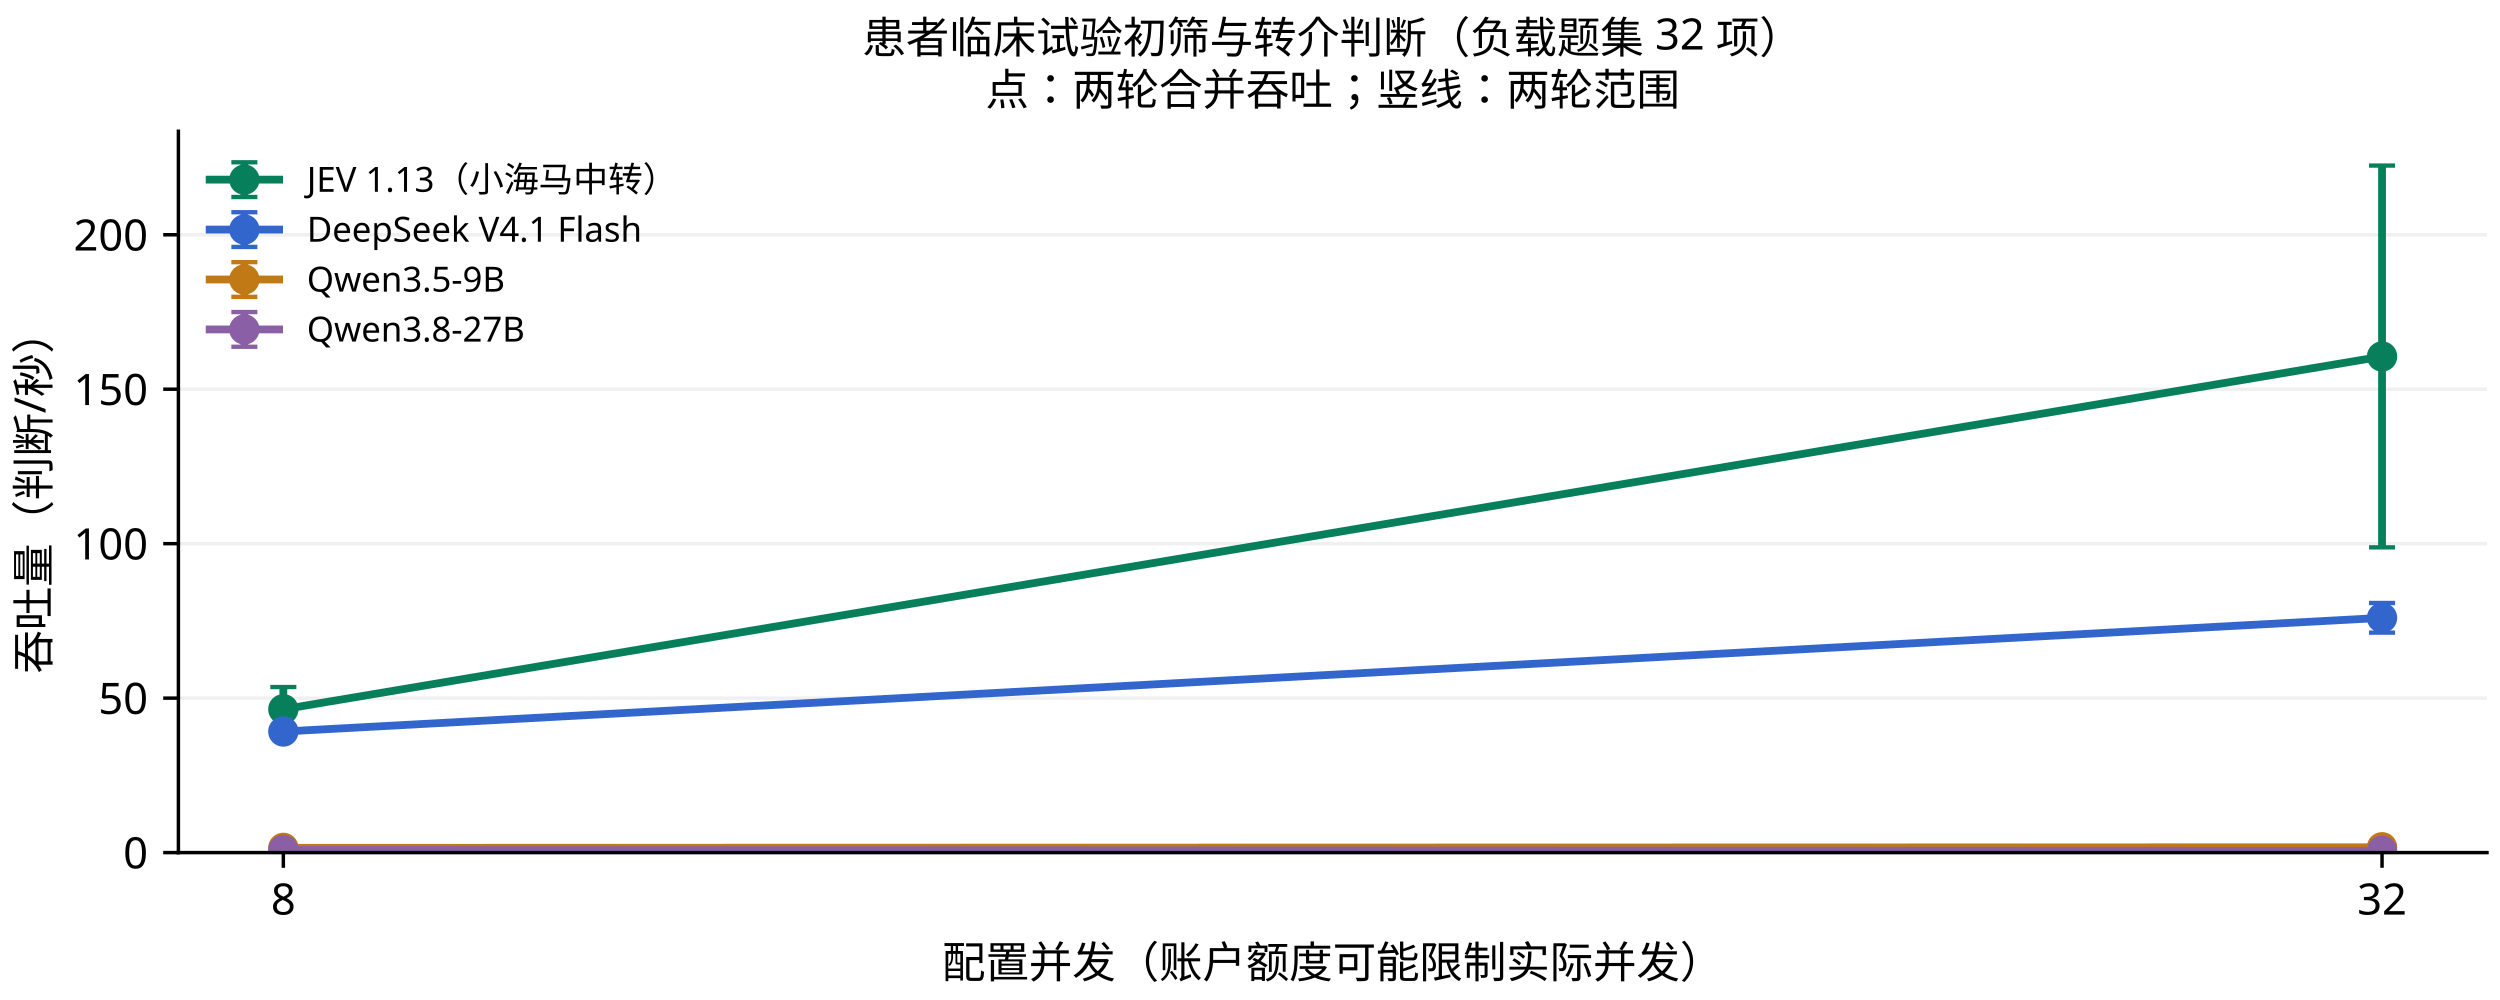
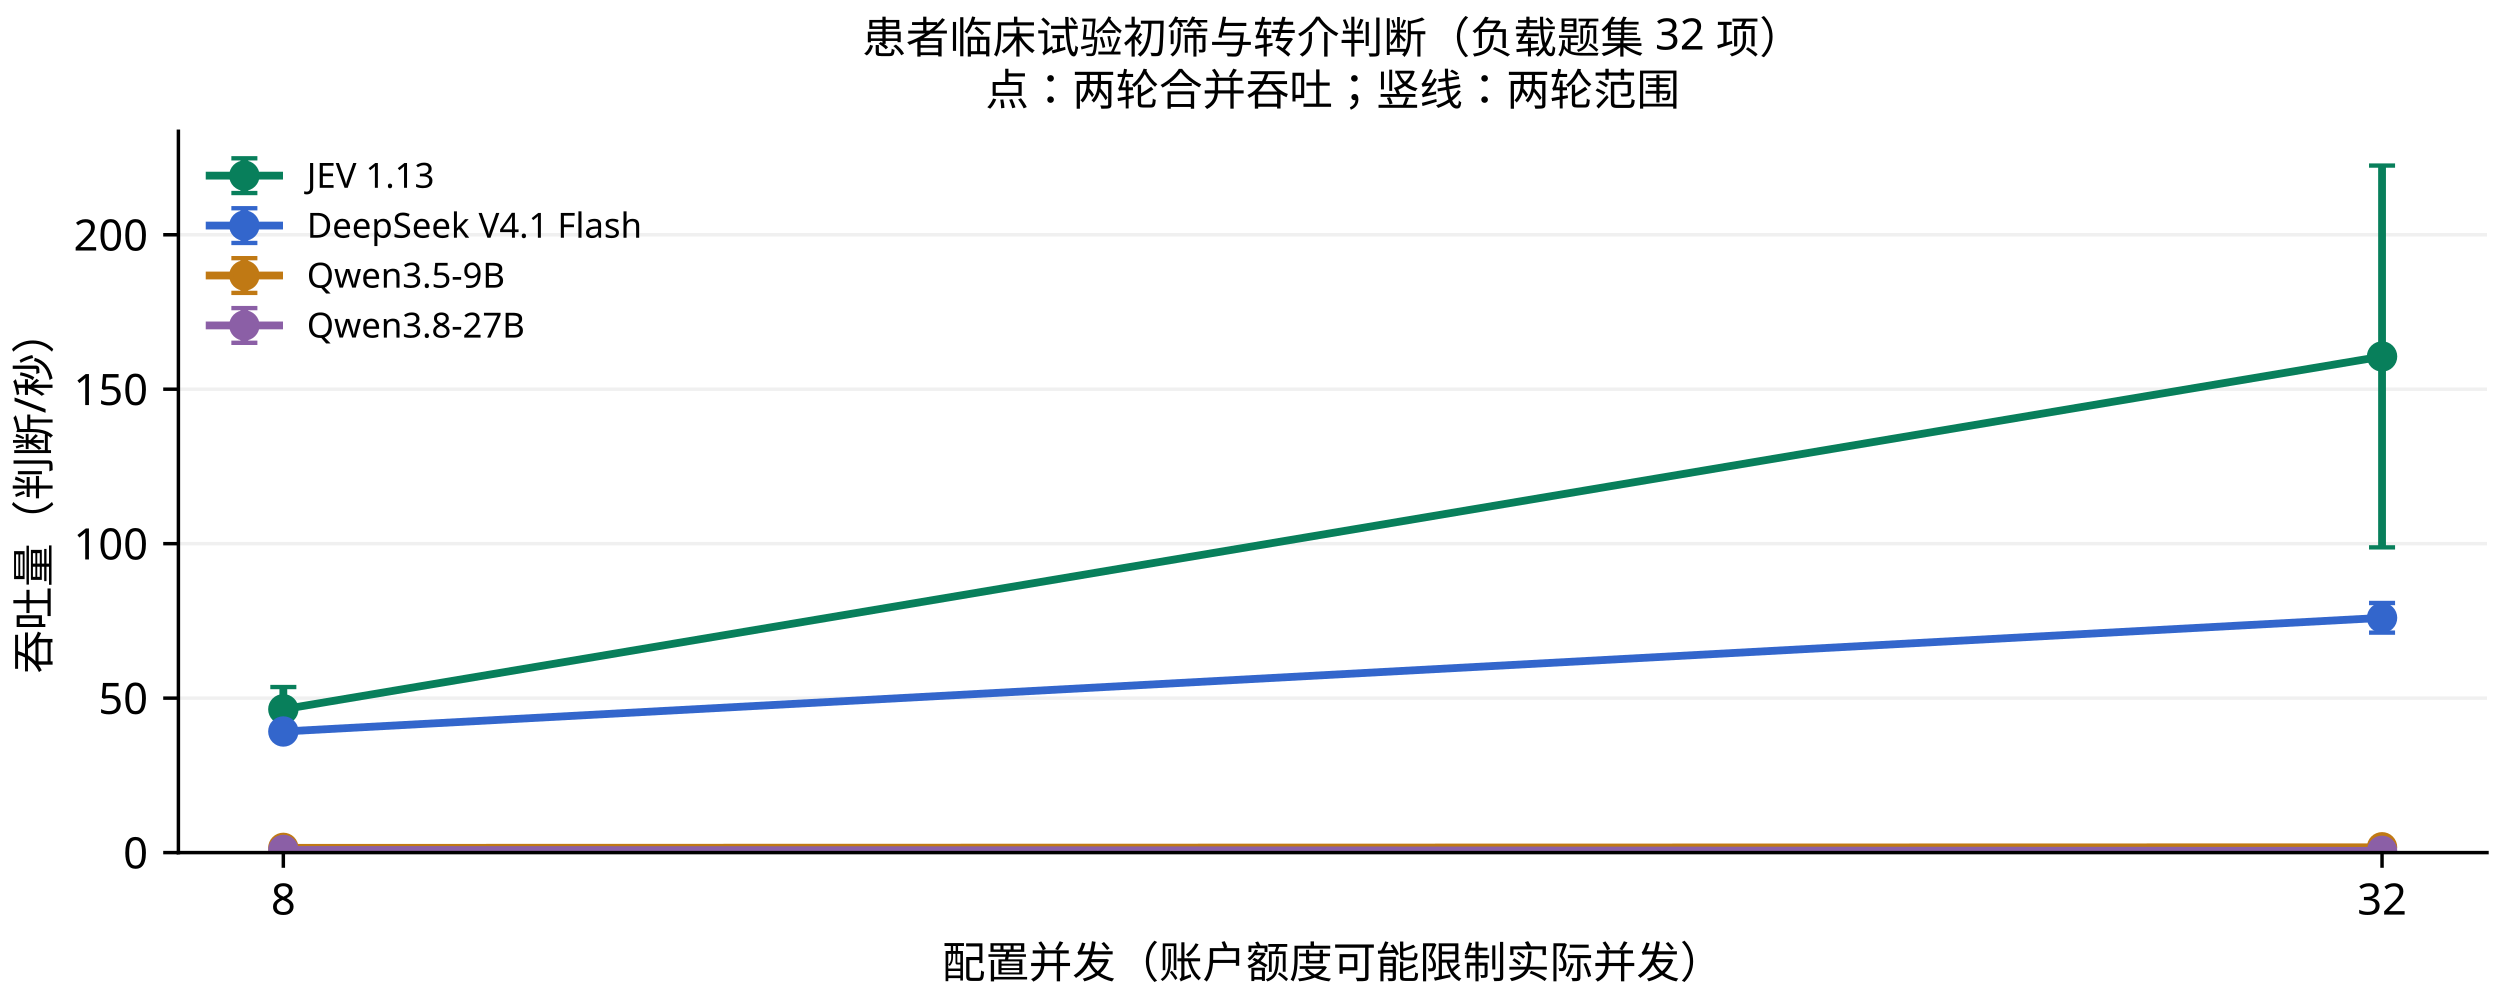
<svg xmlns="http://www.w3.org/2000/svg" xmlns:xlink="http://www.w3.org/1999/xlink" width="576pt" height="230.4pt" viewBox="0 0 576 230.4" version="1.1">
  <defs>
    <style type="text/css">*{stroke-linejoin: round; stroke-linecap: butt}</style>
  </defs>
  <g id="figure_1">
    <g id="patch_1">
      <path d="M 0 230.4 L 576 230.4 L 576 0 L 0 0 z " style="fill: #ffffff" />
    </g>
    <g id="axes_1">
      <g id="patch_2">
        <path d="M 41.103 196.439 L 573 196.439 L 573 30.247 L 41.103 30.247 z " style="fill: #ffffff" />
      </g>
      <g id="matplotlib.axis_1">
        <g id="xtick_1">
          <g id="line2d_1">
            <defs>
-               <path id="m5ec4941f05" d="M 0 0 L 0 3.5 " style="stroke: #000000; stroke-width: 0.8" />
+               <path id="m38e4e31b14" d="M 0 0 L 0 3.5 " style="stroke: #000000; stroke-width: 0.8" />
            </defs>
            <g>
-               <use xlink:href="#m5ec4941f05" x="65.28" y="196.439" style="stroke: #000000; stroke-width: 0.8" />
+               <use xlink:href="#m38e4e31b14" x="65.28" y="196.439" style="stroke: #000000; stroke-width: 0.8" />
            </g>
          </g>
          <g id="text_1">
            <text style="font-size: 10px; font-family: 'Arial Unicode MS'; text-anchor: middle" x="65.28" y="210.719" transform="rotate(-0 65.28047 210.7189)">8</text>
          </g>
        </g>
        <g id="xtick_2">
          <g id="line2d_2">
            <g>
-               <use xlink:href="#m5ec4941f05" x="548.823" y="196.439" style="stroke: #000000; stroke-width: 0.8" />
+               <use xlink:href="#m38e4e31b14" x="548.823" y="196.439" style="stroke: #000000; stroke-width: 0.8" />
            </g>
          </g>
          <g id="text_2">
            <text style="font-size: 10px; font-family: 'Arial Unicode MS'; text-anchor: middle" x="548.823" y="210.719" transform="rotate(-0 548.8227 210.7189)">32</text>
          </g>
        </g>
        <g id="text_3">
          <text style="font-size: 10px; font-family: 'Arial Unicode MS'; text-anchor: middle" x="307.052" y="225.3" transform="rotate(-0 307.0516 225.2998)">配置并发（账户额度可能限制实际并发）</text>
        </g>
      </g>
      <g id="matplotlib.axis_2">
        <g id="ytick_1">
          <g id="line2d_3">
-             <path d="M 41.103 196.439 L 573 196.439 " clip-path="url(#p940bfd5592)" style="fill: none; stroke: #b0b0b0; stroke-opacity: 0.18; stroke-width: 0.8; stroke-linecap: square" />
+             <path d="M 41.103 196.439 L 573 196.439 " clip-path="url(#p6a7bad8253)" style="fill: none; stroke: #b0b0b0; stroke-opacity: 0.18; stroke-width: 0.8; stroke-linecap: square" />
          </g>
          <g id="line2d_4">
            <defs>
-               <path id="m8355555d3e" d="M 0 0 L -3.5 0 " style="stroke: #000000; stroke-width: 0.8" />
+               <path id="m25eadfd0e0" d="M 0 0 L -3.5 0 " style="stroke: #000000; stroke-width: 0.8" />
            </defs>
            <g>
-               <use xlink:href="#m8355555d3e" x="41.103" y="196.439" style="stroke: #000000; stroke-width: 0.8" />
+               <use xlink:href="#m25eadfd0e0" x="41.103" y="196.439" style="stroke: #000000; stroke-width: 0.8" />
            </g>
          </g>
          <g id="text_4">
            <text style="font-size: 10px; font-family: 'Arial Unicode MS'; text-anchor: end" x="34.103" y="200.079" transform="rotate(-0 34.10336 200.0788)">0</text>
          </g>
        </g>
        <g id="ytick_2">
          <g id="line2d_5">
-             <path d="M 41.103 160.852 L 573 160.852 " clip-path="url(#p940bfd5592)" style="fill: none; stroke: #b0b0b0; stroke-opacity: 0.18; stroke-width: 0.8; stroke-linecap: square" />
+             <path d="M 41.103 160.852 L 573 160.852 " clip-path="url(#p6a7bad8253)" style="fill: none; stroke: #b0b0b0; stroke-opacity: 0.18; stroke-width: 0.8; stroke-linecap: square" />
          </g>
          <g id="line2d_6">
            <g>
-               <use xlink:href="#m8355555d3e" x="41.103" y="160.852" style="stroke: #000000; stroke-width: 0.8" />
+               <use xlink:href="#m25eadfd0e0" x="41.103" y="160.852" style="stroke: #000000; stroke-width: 0.8" />
            </g>
          </g>
          <g id="text_5">
            <text style="font-size: 10px; font-family: 'Arial Unicode MS'; text-anchor: end" x="34.103" y="164.492" transform="rotate(-0 34.10336 164.4917)">50</text>
          </g>
        </g>
        <g id="ytick_3">
          <g id="line2d_7">
-             <path d="M 41.103 125.265 L 573 125.265 " clip-path="url(#p940bfd5592)" style="fill: none; stroke: #b0b0b0; stroke-opacity: 0.18; stroke-width: 0.8; stroke-linecap: square" />
+             <path d="M 41.103 125.265 L 573 125.265 " clip-path="url(#p6a7bad8253)" style="fill: none; stroke: #b0b0b0; stroke-opacity: 0.18; stroke-width: 0.8; stroke-linecap: square" />
          </g>
          <g id="line2d_8">
            <g>
-               <use xlink:href="#m8355555d3e" x="41.103" y="125.265" style="stroke: #000000; stroke-width: 0.8" />
+               <use xlink:href="#m25eadfd0e0" x="41.103" y="125.265" style="stroke: #000000; stroke-width: 0.8" />
            </g>
          </g>
          <g id="text_6">
            <text style="font-size: 10px; font-family: 'Arial Unicode MS'; text-anchor: end" x="34.103" y="128.905" transform="rotate(-0 34.10336 128.9047)">100</text>
          </g>
        </g>
        <g id="ytick_4">
          <g id="line2d_9">
-             <path d="M 41.103 89.677 L 573 89.677 " clip-path="url(#p940bfd5592)" style="fill: none; stroke: #b0b0b0; stroke-opacity: 0.18; stroke-width: 0.8; stroke-linecap: square" />
+             <path d="M 41.103 89.677 L 573 89.677 " clip-path="url(#p6a7bad8253)" style="fill: none; stroke: #b0b0b0; stroke-opacity: 0.18; stroke-width: 0.8; stroke-linecap: square" />
          </g>
          <g id="line2d_10">
            <g>
-               <use xlink:href="#m8355555d3e" x="41.103" y="89.677" style="stroke: #000000; stroke-width: 0.8" />
+               <use xlink:href="#m25eadfd0e0" x="41.103" y="89.677" style="stroke: #000000; stroke-width: 0.8" />
            </g>
          </g>
          <g id="text_7">
            <text style="font-size: 10px; font-family: 'Arial Unicode MS'; text-anchor: end" x="34.103" y="93.318" transform="rotate(-0 34.10336 93.31763)">150</text>
          </g>
        </g>
        <g id="ytick_5">
          <g id="line2d_11">
-             <path d="M 41.103 54.09 L 573 54.09 " clip-path="url(#p940bfd5592)" style="fill: none; stroke: #b0b0b0; stroke-opacity: 0.18; stroke-width: 0.8; stroke-linecap: square" />
+             <path d="M 41.103 54.09 L 573 54.09 " clip-path="url(#p6a7bad8253)" style="fill: none; stroke: #b0b0b0; stroke-opacity: 0.18; stroke-width: 0.8; stroke-linecap: square" />
          </g>
          <g id="line2d_12">
            <g>
-               <use xlink:href="#m8355555d3e" x="41.103" y="54.09" style="stroke: #000000; stroke-width: 0.8" />
+               <use xlink:href="#m25eadfd0e0" x="41.103" y="54.09" style="stroke: #000000; stroke-width: 0.8" />
            </g>
          </g>
          <g id="text_8">
            <text style="font-size: 10px; font-family: 'Arial Unicode MS'; text-anchor: end" x="34.103" y="57.731" transform="rotate(-0 34.10336 57.73059)">200</text>
          </g>
        </g>
        <g id="text_9">
          <text style="font-size: 10px; font-family: 'Arial Unicode MS'; text-anchor: middle" x="11.321" y="113.343" transform="rotate(-90 11.32055 113.3426)">吞吐量（判断/秒）</text>
        </g>
      </g>
      <g id="LineCollection_1">
-         <path d="M 65.28 168.538 L 65.28 158.289 " clip-path="url(#p940bfd5592)" style="fill: none; stroke: #087f5b; stroke-width: 1.8" />
-         <path d="M 548.823 126.119 L 548.823 38.147 " clip-path="url(#p940bfd5592)" style="fill: none; stroke: #087f5b; stroke-width: 1.8" />
+         <path d="M 65.28 168.538 L 65.28 158.289 " clip-path="url(#p6a7bad8253)" style="fill: none; stroke: #087f5b; stroke-width: 1.8" />
+         <path d="M 548.823 126.119 L 548.823 38.147 " clip-path="url(#p6a7bad8253)" style="fill: none; stroke: #087f5b; stroke-width: 1.8" />
      </g>
      <g id="line2d_13">
        <defs>
-           <path id="m249eed8132" d="M 3 0 L -3 -0 " style="stroke: #087f5b" />
-         </defs>
-         <g clip-path="url(#p940bfd5592)">
-           <use xlink:href="#m249eed8132" x="65.28" y="168.538" style="fill: #087f5b; stroke: #087f5b" />
-           <use xlink:href="#m249eed8132" x="548.823" y="126.119" style="fill: #087f5b; stroke: #087f5b" />
+           <path id="m96396d639c" d="M 3 0 L -3 -0 " style="stroke: #087f5b" />
+         </defs>
+         <g clip-path="url(#p6a7bad8253)">
+           <use xlink:href="#m96396d639c" x="65.28" y="168.538" style="fill: #087f5b; stroke: #087f5b" />
+           <use xlink:href="#m96396d639c" x="548.823" y="126.119" style="fill: #087f5b; stroke: #087f5b" />
        </g>
      </g>
      <g id="line2d_14">
-         <g clip-path="url(#p940bfd5592)">
-           <use xlink:href="#m249eed8132" x="65.28" y="158.289" style="fill: #087f5b; stroke: #087f5b" />
-           <use xlink:href="#m249eed8132" x="548.823" y="38.147" style="fill: #087f5b; stroke: #087f5b" />
+         <g clip-path="url(#p6a7bad8253)">
+           <use xlink:href="#m96396d639c" x="65.28" y="158.289" style="fill: #087f5b; stroke: #087f5b" />
+           <use xlink:href="#m96396d639c" x="548.823" y="38.147" style="fill: #087f5b; stroke: #087f5b" />
        </g>
      </g>
      <g id="LineCollection_2">
-         <path d="M 65.28 169.677 L 65.28 167.4 " clip-path="url(#p940bfd5592)" style="fill: none; stroke: #3366cc; stroke-width: 1.8" />
-         <path d="M 548.823 145.763 L 548.823 138.93 " clip-path="url(#p940bfd5592)" style="fill: none; stroke: #3366cc; stroke-width: 1.8" />
+         <path d="M 65.28 169.677 L 65.28 167.4 " clip-path="url(#p6a7bad8253)" style="fill: none; stroke: #3366cc; stroke-width: 1.8" />
+         <path d="M 548.823 145.763 L 548.823 138.93 " clip-path="url(#p6a7bad8253)" style="fill: none; stroke: #3366cc; stroke-width: 1.8" />
      </g>
      <g id="line2d_15">
        <defs>
-           <path id="m346fdbc0b5" d="M 3 0 L -3 -0 " style="stroke: #3366cc" />
-         </defs>
-         <g clip-path="url(#p940bfd5592)">
-           <use xlink:href="#m346fdbc0b5" x="65.28" y="169.677" style="fill: #3366cc; stroke: #3366cc" />
-           <use xlink:href="#m346fdbc0b5" x="548.823" y="145.763" style="fill: #3366cc; stroke: #3366cc" />
+           <path id="mafd3fb1577" d="M 3 0 L -3 -0 " style="stroke: #3366cc" />
+         </defs>
+         <g clip-path="url(#p6a7bad8253)">
+           <use xlink:href="#mafd3fb1577" x="65.28" y="169.677" style="fill: #3366cc; stroke: #3366cc" />
+           <use xlink:href="#mafd3fb1577" x="548.823" y="145.763" style="fill: #3366cc; stroke: #3366cc" />
        </g>
      </g>
      <g id="line2d_16">
-         <g clip-path="url(#p940bfd5592)">
-           <use xlink:href="#m346fdbc0b5" x="65.28" y="167.4" style="fill: #3366cc; stroke: #3366cc" />
-           <use xlink:href="#m346fdbc0b5" x="548.823" y="138.93" style="fill: #3366cc; stroke: #3366cc" />
+         <g clip-path="url(#p6a7bad8253)">
+           <use xlink:href="#mafd3fb1577" x="65.28" y="167.4" style="fill: #3366cc; stroke: #3366cc" />
+           <use xlink:href="#mafd3fb1577" x="548.823" y="138.93" style="fill: #3366cc; stroke: #3366cc" />
        </g>
      </g>
      <g id="LineCollection_3">
-         <path d="M 65.28 195.348 L 65.28 195.348 " clip-path="url(#p940bfd5592)" style="fill: none; stroke: #c07914; stroke-width: 1.8" />
-         <path d="M 548.823 195.348 L 548.823 195.075 " clip-path="url(#p940bfd5592)" style="fill: none; stroke: #c07914; stroke-width: 1.8" />
+         <path d="M 65.28 195.348 L 65.28 195.348 " clip-path="url(#p6a7bad8253)" style="fill: none; stroke: #c07914; stroke-width: 1.8" />
+         <path d="M 548.823 195.348 L 548.823 195.075 " clip-path="url(#p6a7bad8253)" style="fill: none; stroke: #c07914; stroke-width: 1.8" />
      </g>
      <g id="line2d_17">
        <defs>
-           <path id="m9cd829b4e6" d="M 3 0 L -3 -0 " style="stroke: #c07914" />
-         </defs>
-         <g clip-path="url(#p940bfd5592)">
-           <use xlink:href="#m9cd829b4e6" x="65.28" y="195.348" style="fill: #c07914; stroke: #c07914" />
-           <use xlink:href="#m9cd829b4e6" x="548.823" y="195.348" style="fill: #c07914; stroke: #c07914" />
+           <path id="m3a7f14351f" d="M 3 0 L -3 -0 " style="stroke: #c07914" />
+         </defs>
+         <g clip-path="url(#p6a7bad8253)">
+           <use xlink:href="#m3a7f14351f" x="65.28" y="195.348" style="fill: #c07914; stroke: #c07914" />
+           <use xlink:href="#m3a7f14351f" x="548.823" y="195.348" style="fill: #c07914; stroke: #c07914" />
        </g>
      </g>
      <g id="line2d_18">
-         <g clip-path="url(#p940bfd5592)">
-           <use xlink:href="#m9cd829b4e6" x="65.28" y="195.348" style="fill: #c07914; stroke: #c07914" />
-           <use xlink:href="#m9cd829b4e6" x="548.823" y="195.075" style="fill: #c07914; stroke: #c07914" />
+         <g clip-path="url(#p6a7bad8253)">
+           <use xlink:href="#m3a7f14351f" x="65.28" y="195.348" style="fill: #c07914; stroke: #c07914" />
+           <use xlink:href="#m3a7f14351f" x="548.823" y="195.075" style="fill: #c07914; stroke: #c07914" />
        </g>
      </g>
      <g id="LineCollection_4">
-         <path d="M 65.28 195.893 L 65.28 195.757 " clip-path="url(#p940bfd5592)" style="fill: none; stroke: #8b5fa6; stroke-width: 1.8" />
-         <path d="M 548.823 196.166 L 548.823 195.893 " clip-path="url(#p940bfd5592)" style="fill: none; stroke: #8b5fa6; stroke-width: 1.8" />
+         <path d="M 65.28 195.893 L 65.28 195.757 " clip-path="url(#p6a7bad8253)" style="fill: none; stroke: #8b5fa6; stroke-width: 1.8" />
+         <path d="M 548.823 196.166 L 548.823 195.893 " clip-path="url(#p6a7bad8253)" style="fill: none; stroke: #8b5fa6; stroke-width: 1.8" />
      </g>
      <g id="line2d_19">
        <defs>
-           <path id="m264ada19ab" d="M 3 0 L -3 -0 " style="stroke: #8b5fa6" />
-         </defs>
-         <g clip-path="url(#p940bfd5592)">
-           <use xlink:href="#m264ada19ab" x="65.28" y="195.893" style="fill: #8b5fa6; stroke: #8b5fa6" />
-           <use xlink:href="#m264ada19ab" x="548.823" y="196.166" style="fill: #8b5fa6; stroke: #8b5fa6" />
+           <path id="md8a68aee15" d="M 3 0 L -3 -0 " style="stroke: #8b5fa6" />
+         </defs>
+         <g clip-path="url(#p6a7bad8253)">
+           <use xlink:href="#md8a68aee15" x="65.28" y="195.893" style="fill: #8b5fa6; stroke: #8b5fa6" />
+           <use xlink:href="#md8a68aee15" x="548.823" y="196.166" style="fill: #8b5fa6; stroke: #8b5fa6" />
        </g>
      </g>
      <g id="line2d_20">
-         <g clip-path="url(#p940bfd5592)">
-           <use xlink:href="#m264ada19ab" x="65.28" y="195.757" style="fill: #8b5fa6; stroke: #8b5fa6" />
-           <use xlink:href="#m264ada19ab" x="548.823" y="195.893" style="fill: #8b5fa6; stroke: #8b5fa6" />
+         <g clip-path="url(#p6a7bad8253)">
+           <use xlink:href="#md8a68aee15" x="65.28" y="195.757" style="fill: #8b5fa6; stroke: #8b5fa6" />
+           <use xlink:href="#md8a68aee15" x="548.823" y="195.893" style="fill: #8b5fa6; stroke: #8b5fa6" />
        </g>
      </g>
      <g id="line2d_21">
-         <path d="M 65.28 163.414 L 548.823 82.133 " clip-path="url(#p940bfd5592)" style="fill: none; stroke: #087f5b; stroke-width: 1.8; stroke-linecap: square" />
-         <defs>
-           <path id="mfe0a72125e" d="M 0 3 C 0.796 3 1.559 2.684 2.121 2.121 C 2.684 1.559 3 0.796 3 0 C 3 -0.796 2.684 -1.559 2.121 -2.121 C 1.559 -2.684 0.796 -3 0 -3 C -0.796 -3 -1.559 -2.684 -2.121 -2.121 C -2.684 -1.559 -3 -0.796 -3 0 C -3 0.796 -2.684 1.559 -2.121 2.121 C -1.559 2.684 -0.796 3 0 3 z " style="stroke: #087f5b" />
-         </defs>
-         <g clip-path="url(#p940bfd5592)">
-           <use xlink:href="#mfe0a72125e" x="65.28" y="163.414" style="fill: #087f5b; stroke: #087f5b" />
-           <use xlink:href="#mfe0a72125e" x="548.823" y="82.133" style="fill: #087f5b; stroke: #087f5b" />
+         <path d="M 65.28 163.414 L 548.823 82.133 " clip-path="url(#p6a7bad8253)" style="fill: none; stroke: #087f5b; stroke-width: 1.8; stroke-linecap: square" />
+         <defs>
+           <path id="mef5601f303" d="M 0 3 C 0.796 3 1.559 2.684 2.121 2.121 C 2.684 1.559 3 0.796 3 0 C 3 -0.796 2.684 -1.559 2.121 -2.121 C 1.559 -2.684 0.796 -3 0 -3 C -0.796 -3 -1.559 -2.684 -2.121 -2.121 C -2.684 -1.559 -3 -0.796 -3 0 C -3 0.796 -2.684 1.559 -2.121 2.121 C -1.559 2.684 -0.796 3 0 3 z " style="stroke: #087f5b" />
+         </defs>
+         <g clip-path="url(#p6a7bad8253)">
+           <use xlink:href="#mef5601f303" x="65.28" y="163.414" style="fill: #087f5b; stroke: #087f5b" />
+           <use xlink:href="#mef5601f303" x="548.823" y="82.133" style="fill: #087f5b; stroke: #087f5b" />
        </g>
      </g>
      <g id="line2d_22">
-         <path d="M 65.28 168.538 L 548.823 142.346 " clip-path="url(#p940bfd5592)" style="fill: none; stroke: #3366cc; stroke-width: 1.8; stroke-linecap: square" />
-         <defs>
-           <path id="m02147ba0c7" d="M 0 3 C 0.796 3 1.559 2.684 2.121 2.121 C 2.684 1.559 3 0.796 3 0 C 3 -0.796 2.684 -1.559 2.121 -2.121 C 1.559 -2.684 0.796 -3 0 -3 C -0.796 -3 -1.559 -2.684 -2.121 -2.121 C -2.684 -1.559 -3 -0.796 -3 0 C -3 0.796 -2.684 1.559 -2.121 2.121 C -1.559 2.684 -0.796 3 0 3 z " style="stroke: #3366cc" />
-         </defs>
-         <g clip-path="url(#p940bfd5592)">
-           <use xlink:href="#m02147ba0c7" x="65.28" y="168.538" style="fill: #3366cc; stroke: #3366cc" />
-           <use xlink:href="#m02147ba0c7" x="548.823" y="142.346" style="fill: #3366cc; stroke: #3366cc" />
+         <path d="M 65.28 168.538 L 548.823 142.346 " clip-path="url(#p6a7bad8253)" style="fill: none; stroke: #3366cc; stroke-width: 1.8; stroke-linecap: square" />
+         <defs>
+           <path id="m91a6666539" d="M 0 3 C 0.796 3 1.559 2.684 2.121 2.121 C 2.684 1.559 3 0.796 3 0 C 3 -0.796 2.684 -1.559 2.121 -2.121 C 1.559 -2.684 0.796 -3 0 -3 C -0.796 -3 -1.559 -2.684 -2.121 -2.121 C -2.684 -1.559 -3 -0.796 -3 0 C -3 0.796 -2.684 1.559 -2.121 2.121 C -1.559 2.684 -0.796 3 0 3 z " style="stroke: #3366cc" />
+         </defs>
+         <g clip-path="url(#p6a7bad8253)">
+           <use xlink:href="#m91a6666539" x="65.28" y="168.538" style="fill: #3366cc; stroke: #3366cc" />
+           <use xlink:href="#m91a6666539" x="548.823" y="142.346" style="fill: #3366cc; stroke: #3366cc" />
        </g>
      </g>
      <g id="line2d_23">
-         <path d="M 65.28 195.348 L 548.823 195.212 " clip-path="url(#p940bfd5592)" style="fill: none; stroke: #c07914; stroke-width: 1.8; stroke-linecap: square" />
-         <defs>
-           <path id="maedeef99a1" d="M 0 3 C 0.796 3 1.559 2.684 2.121 2.121 C 2.684 1.559 3 0.796 3 0 C 3 -0.796 2.684 -1.559 2.121 -2.121 C 1.559 -2.684 0.796 -3 0 -3 C -0.796 -3 -1.559 -2.684 -2.121 -2.121 C -2.684 -1.559 -3 -0.796 -3 0 C -3 0.796 -2.684 1.559 -2.121 2.121 C -1.559 2.684 -0.796 3 0 3 z " style="stroke: #c07914" />
-         </defs>
-         <g clip-path="url(#p940bfd5592)">
-           <use xlink:href="#maedeef99a1" x="65.28" y="195.348" style="fill: #c07914; stroke: #c07914" />
-           <use xlink:href="#maedeef99a1" x="548.823" y="195.212" style="fill: #c07914; stroke: #c07914" />
+         <path d="M 65.28 195.348 L 548.823 195.212 " clip-path="url(#p6a7bad8253)" style="fill: none; stroke: #c07914; stroke-width: 1.8; stroke-linecap: square" />
+         <defs>
+           <path id="ma373be18a4" d="M 0 3 C 0.796 3 1.559 2.684 2.121 2.121 C 2.684 1.559 3 0.796 3 0 C 3 -0.796 2.684 -1.559 2.121 -2.121 C 1.559 -2.684 0.796 -3 0 -3 C -0.796 -3 -1.559 -2.684 -2.121 -2.121 C -2.684 -1.559 -3 -0.796 -3 0 C -3 0.796 -2.684 1.559 -2.121 2.121 C -1.559 2.684 -0.796 3 0 3 z " style="stroke: #c07914" />
+         </defs>
+         <g clip-path="url(#p6a7bad8253)">
+           <use xlink:href="#ma373be18a4" x="65.28" y="195.348" style="fill: #c07914; stroke: #c07914" />
+           <use xlink:href="#ma373be18a4" x="548.823" y="195.212" style="fill: #c07914; stroke: #c07914" />
        </g>
      </g>
      <g id="line2d_24">
-         <path d="M 65.28 195.825 L 548.823 196.03 " clip-path="url(#p940bfd5592)" style="fill: none; stroke: #8b5fa6; stroke-width: 1.8; stroke-linecap: square" />
-         <defs>
-           <path id="md65796aab0" d="M 0 3 C 0.796 3 1.559 2.684 2.121 2.121 C 2.684 1.559 3 0.796 3 0 C 3 -0.796 2.684 -1.559 2.121 -2.121 C 1.559 -2.684 0.796 -3 0 -3 C -0.796 -3 -1.559 -2.684 -2.121 -2.121 C -2.684 -1.559 -3 -0.796 -3 0 C -3 0.796 -2.684 1.559 -2.121 2.121 C -1.559 2.684 -0.796 3 0 3 z " style="stroke: #8b5fa6" />
-         </defs>
-         <g clip-path="url(#p940bfd5592)">
-           <use xlink:href="#md65796aab0" x="65.28" y="195.825" style="fill: #8b5fa6; stroke: #8b5fa6" />
-           <use xlink:href="#md65796aab0" x="548.823" y="196.03" style="fill: #8b5fa6; stroke: #8b5fa6" />
+         <path d="M 65.28 195.825 L 548.823 196.03 " clip-path="url(#p6a7bad8253)" style="fill: none; stroke: #8b5fa6; stroke-width: 1.8; stroke-linecap: square" />
+         <defs>
+           <path id="m14580b576f" d="M 0 3 C 0.796 3 1.559 2.684 2.121 2.121 C 2.684 1.559 3 0.796 3 0 C 3 -0.796 2.684 -1.559 2.121 -2.121 C 1.559 -2.684 0.796 -3 0 -3 C -0.796 -3 -1.559 -2.684 -2.121 -2.121 C -2.684 -1.559 -3 -0.796 -3 0 C -3 0.796 -2.684 1.559 -2.121 2.121 C -1.559 2.684 -0.796 3 0 3 z " style="stroke: #8b5fa6" />
+         </defs>
+         <g clip-path="url(#p6a7bad8253)">
+           <use xlink:href="#m14580b576f" x="65.28" y="195.825" style="fill: #8b5fa6; stroke: #8b5fa6" />
+           <use xlink:href="#m14580b576f" x="548.823" y="196.03" style="fill: #8b5fa6; stroke: #8b5fa6" />
        </g>
      </g>
      <g id="patch_3">
        <path d="M 41.103 196.439 L 41.103 30.247 " style="fill: none; stroke: #000000; stroke-width: 0.8; stroke-linejoin: miter; stroke-linecap: square" />
      </g>
      <g id="patch_4">
        <path d="M 41.103 196.439 L 573 196.439 " style="fill: none; stroke: #000000; stroke-width: 0.8; stroke-linejoin: miter; stroke-linecap: square" />
      </g>
      <g id="text_10">
        <text style="font-size: 10px; font-family: 'Arial Unicode MS'" transform="translate(198.7125 12.23911)">患者临床试验初筛与转介判断（负载题集 32 项）</text>
        <text style="font-size: 10px; font-family: 'Arial Unicode MS'" transform="translate(227.0516 24.24653)">点：两轮合并吞吐；竖线：两轮范围</text>
      </g>
      <g id="legend_1">
        <g id="LineCollection_5">
-           <path d="M 56.303 45.389 L 56.303 37.389 " style="fill: none; stroke: #087f5b; stroke-width: 1.8" />
+           <path d="M 56.303 44.471 L 56.303 36.471 " style="fill: none; stroke: #087f5b; stroke-width: 1.8" />
        </g>
        <g id="line2d_25">
          <g>
-             <use xlink:href="#m249eed8132" x="56.303" y="45.389" style="fill: #087f5b; stroke: #087f5b" />
+             <use xlink:href="#m96396d639c" x="56.303" y="44.471" style="fill: #087f5b; stroke: #087f5b" />
          </g>
        </g>
        <g id="line2d_26">
          <g>
-             <use xlink:href="#m249eed8132" x="56.303" y="37.389" style="fill: #087f5b; stroke: #087f5b" />
+             <use xlink:href="#m96396d639c" x="56.303" y="36.471" style="fill: #087f5b; stroke: #087f5b" />
          </g>
        </g>
        <g id="line2d_27">
-           <path d="M 48.303 41.389 L 64.303 41.389 " style="fill: none; stroke: #087f5b; stroke-width: 1.8; stroke-linecap: square" />
+           <path d="M 48.303 40.471 L 64.303 40.471 " style="fill: none; stroke: #087f5b; stroke-width: 1.8; stroke-linecap: square" />
        </g>
        <g id="line2d_28">
          <g>
-             <use xlink:href="#mfe0a72125e" x="56.303" y="41.389" style="fill: #087f5b; stroke: #087f5b" />
+             <use xlink:href="#mef5601f303" x="56.303" y="40.471" style="fill: #087f5b; stroke: #087f5b" />
          </g>
        </g>
        <g id="text_11">
-           <text style="font-size: 8px; font-family: 'Arial Unicode MS'; text-anchor: start" x="70.703" y="44.189" transform="rotate(-0 70.70337 44.18903)">JEV 1.13（小海马中转）</text>
+           <text style="font-size: 8px; font-family: 'Arial Unicode MS'; text-anchor: start" x="70.703" y="43.271" transform="rotate(-0 70.70337 43.27075)">JEV 1.13</text>
        </g>
        <g id="LineCollection_6">
-           <path d="M 56.303 56.893 L 56.303 48.893 " style="fill: none; stroke: #3366cc; stroke-width: 1.8" />
+           <path d="M 56.303 55.975 L 56.303 47.975 " style="fill: none; stroke: #3366cc; stroke-width: 1.8" />
        </g>
        <g id="line2d_29">
          <g>
-             <use xlink:href="#m346fdbc0b5" x="56.303" y="56.893" style="fill: #3366cc; stroke: #3366cc" />
+             <use xlink:href="#mafd3fb1577" x="56.303" y="55.975" style="fill: #3366cc; stroke: #3366cc" />
          </g>
        </g>
        <g id="line2d_30">
          <g>
-             <use xlink:href="#m346fdbc0b5" x="56.303" y="48.893" style="fill: #3366cc; stroke: #3366cc" />
+             <use xlink:href="#mafd3fb1577" x="56.303" y="47.975" style="fill: #3366cc; stroke: #3366cc" />
          </g>
        </g>
        <g id="line2d_31">
-           <path d="M 48.303 52.893 L 64.303 52.893 " style="fill: none; stroke: #3366cc; stroke-width: 1.8; stroke-linecap: square" />
+           <path d="M 48.303 51.975 L 64.303 51.975 " style="fill: none; stroke: #3366cc; stroke-width: 1.8; stroke-linecap: square" />
        </g>
        <g id="line2d_32">
          <g>
-             <use xlink:href="#m02147ba0c7" x="56.303" y="52.893" style="fill: #3366cc; stroke: #3366cc" />
+             <use xlink:href="#m91a6666539" x="56.303" y="51.975" style="fill: #3366cc; stroke: #3366cc" />
          </g>
        </g>
        <g id="text_12">
-           <text style="font-size: 8px; font-family: 'Arial Unicode MS'; text-anchor: start" x="70.703" y="55.693" transform="rotate(-0 70.70337 55.69325)">DeepSeek V4.1 Flash</text>
+           <text style="font-size: 8px; font-family: 'Arial Unicode MS'; text-anchor: start" x="70.703" y="54.775" transform="rotate(-0 70.70337 54.77465)">DeepSeek V4.1 Flash</text>
        </g>
        <g id="LineCollection_7">
-           <path d="M 56.303 68.397 L 56.303 60.397 " style="fill: none; stroke: #c07914; stroke-width: 1.8" />
+           <path d="M 56.303 67.479 L 56.303 59.479 " style="fill: none; stroke: #c07914; stroke-width: 1.8" />
        </g>
        <g id="line2d_33">
          <g>
-             <use xlink:href="#m9cd829b4e6" x="56.303" y="68.397" style="fill: #c07914; stroke: #c07914" />
+             <use xlink:href="#m3a7f14351f" x="56.303" y="67.479" style="fill: #c07914; stroke: #c07914" />
          </g>
        </g>
        <g id="line2d_34">
          <g>
-             <use xlink:href="#m9cd829b4e6" x="56.303" y="60.397" style="fill: #c07914; stroke: #c07914" />
+             <use xlink:href="#m3a7f14351f" x="56.303" y="59.479" style="fill: #c07914; stroke: #c07914" />
          </g>
        </g>
        <g id="line2d_35">
-           <path d="M 48.303 64.397 L 64.303 64.397 " style="fill: none; stroke: #c07914; stroke-width: 1.8; stroke-linecap: square" />
+           <path d="M 48.303 63.479 L 64.303 63.479 " style="fill: none; stroke: #c07914; stroke-width: 1.8; stroke-linecap: square" />
        </g>
        <g id="line2d_36">
          <g>
-             <use xlink:href="#maedeef99a1" x="56.303" y="64.397" style="fill: #c07914; stroke: #c07914" />
+             <use xlink:href="#ma373be18a4" x="56.303" y="63.479" style="fill: #c07914; stroke: #c07914" />
          </g>
        </g>
        <g id="text_13">
-           <text style="font-size: 8px; font-family: 'Arial Unicode MS'; text-anchor: start" x="70.703" y="67.197" transform="rotate(-0 70.70337 67.19715)">Qwen3.5-9B</text>
+           <text style="font-size: 8px; font-family: 'Arial Unicode MS'; text-anchor: start" x="70.703" y="66.279" transform="rotate(-0 70.70337 66.27856)">Qwen3.5-9B</text>
        </g>
        <g id="LineCollection_8">
-           <path d="M 56.303 79.901 L 56.303 71.901 " style="fill: none; stroke: #8b5fa6; stroke-width: 1.8" />
+           <path d="M 56.303 78.982 L 56.303 70.982 " style="fill: none; stroke: #8b5fa6; stroke-width: 1.8" />
        </g>
        <g id="line2d_37">
          <g>
-             <use xlink:href="#m264ada19ab" x="56.303" y="79.901" style="fill: #8b5fa6; stroke: #8b5fa6" />
+             <use xlink:href="#md8a68aee15" x="56.303" y="78.982" style="fill: #8b5fa6; stroke: #8b5fa6" />
          </g>
        </g>
        <g id="line2d_38">
          <g>
-             <use xlink:href="#m264ada19ab" x="56.303" y="71.901" style="fill: #8b5fa6; stroke: #8b5fa6" />
+             <use xlink:href="#md8a68aee15" x="56.303" y="70.982" style="fill: #8b5fa6; stroke: #8b5fa6" />
          </g>
        </g>
        <g id="line2d_39">
-           <path d="M 48.303 75.901 L 64.303 75.901 " style="fill: none; stroke: #8b5fa6; stroke-width: 1.8; stroke-linecap: square" />
+           <path d="M 48.303 74.982 L 64.303 74.982 " style="fill: none; stroke: #8b5fa6; stroke-width: 1.8; stroke-linecap: square" />
        </g>
        <g id="line2d_40">
          <g>
-             <use xlink:href="#md65796aab0" x="56.303" y="75.901" style="fill: #8b5fa6; stroke: #8b5fa6" />
+             <use xlink:href="#m14580b576f" x="56.303" y="74.982" style="fill: #8b5fa6; stroke: #8b5fa6" />
          </g>
        </g>
        <g id="text_14">
-           <text style="font-size: 8px; font-family: 'Arial Unicode MS'; text-anchor: start" x="70.703" y="78.701" transform="rotate(-0 70.70337 78.70106)">Qwen3.8-27B</text>
+           <text style="font-size: 8px; font-family: 'Arial Unicode MS'; text-anchor: start" x="70.703" y="77.782" transform="rotate(-0 70.70337 77.78247)">Qwen3.8-27B</text>
        </g>
      </g>
    </g>
  </g>
  <defs>
-     <clipPath id="p940bfd5592">
+     <clipPath id="p6a7bad8253">
      <rect x="41.103" y="30.247" width="531.896" height="166.192" />
    </clipPath>
  </defs>
</svg>
